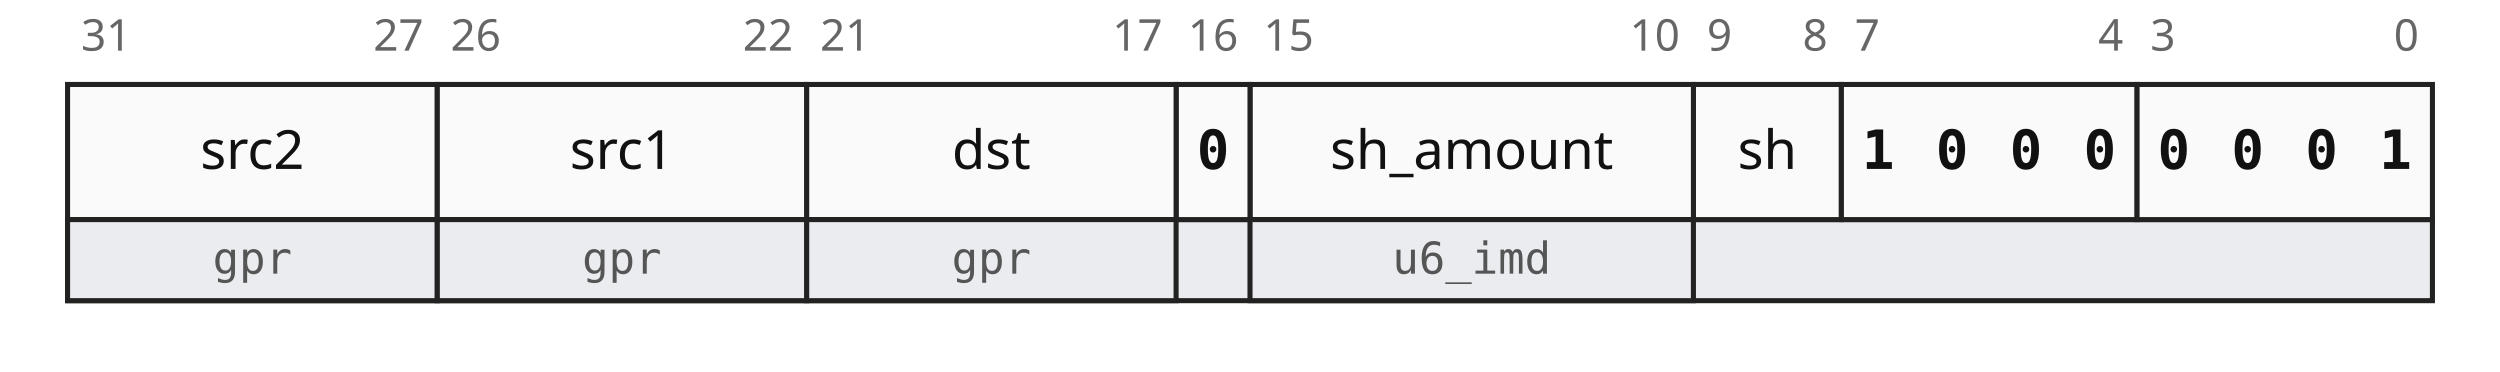
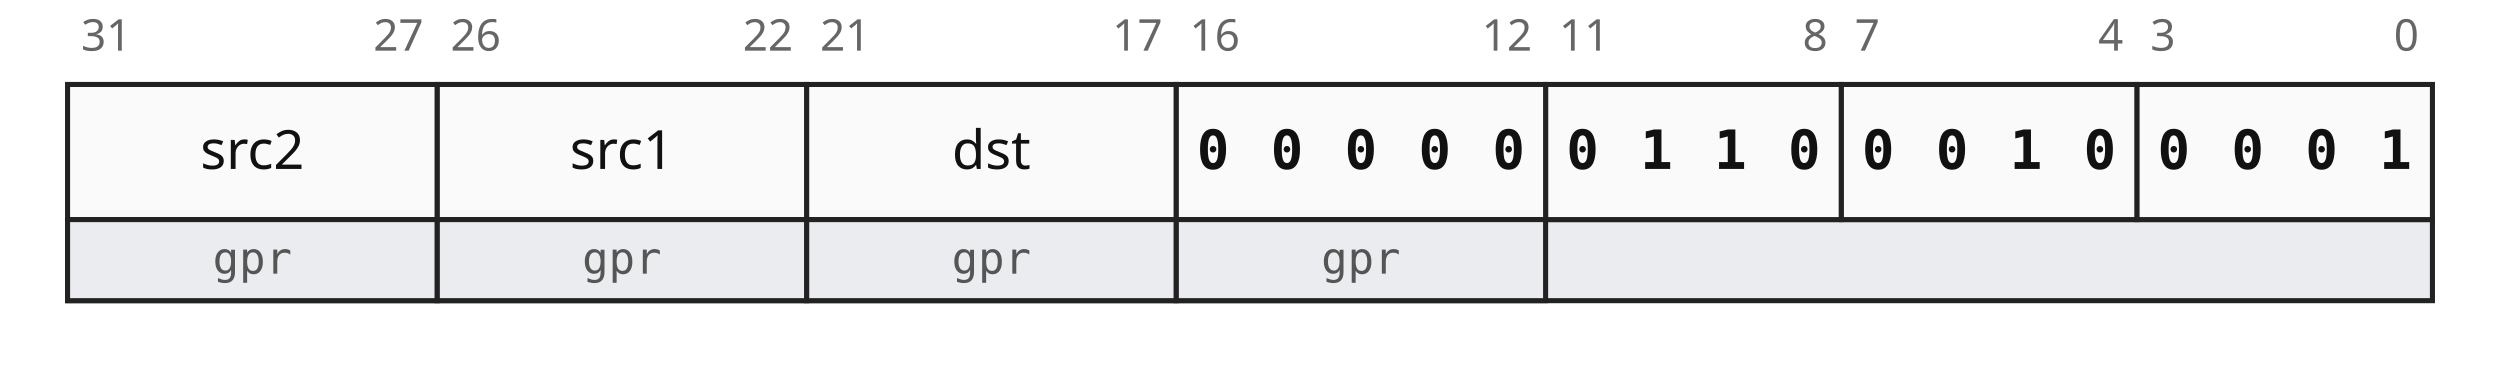
<svg xmlns="http://www.w3.org/2000/svg" width="100%" height="110" viewBox="-20 0 740 110">
  <style>
      /* Light Mode Styles */
      .bit-idx { font-family: sans-serif; font-size: 13px; fill: #666; }
      .content-fixed { font-family: monospace; font-size: 16px; font-weight: bold; text-anchor: middle; fill: #111; }
      .content-var { font-family: sans-serif; font-size: 16px; text-anchor: middle; fill: #111; }
      .field-type { font-family: monospace; font-size: 13px; text-anchor: middle; fill: #555; }
      
      .box-line { stroke: #222; stroke-width: 1.5; fill: #fafafa; }
      /* Second row background (slightly shaded) */
      .box-type { stroke: #222; stroke-width: 1.5; fill: #eaecef; } 
      
      /* Dark Mode Overrides */
      @media (prefers-color-scheme: dark) {
        .bit-idx { fill: #a0a0a0; }
        .content-fixed { fill: #e0e0e0; }
        .content-var { fill: #e0e0e0; }
        .field-type { fill: #a0a0a0; }
        
        .box-line { stroke: #a0a0a0; fill: #1e1e1e; }
        .box-type { stroke: #a0a0a0; fill: #2d3136; }
      }
    </style>
  <rect x="0" y="65" width="700" height="24" class="box-type" />
  <rect x="612.5" y="25" width="87.5" height="40" class="box-line" />
  <text x="616.5" y="15" text-anchor="start" class="bit-idx">3</text>
  <text x="696" y="15" text-anchor="end" class="bit-idx">0</text>
  <text x="623.438" y="50" class="content-fixed">0</text>
  <text x="645.312" y="50" class="content-fixed">0</text>
  <text x="667.188" y="50" class="content-fixed">0</text>
  <text x="689.062" y="50" class="content-fixed">1</text>
  <rect x="525" y="25" width="87.5" height="40" class="box-line" />
  <text x="529" y="15" text-anchor="start" class="bit-idx">7</text>
  <text x="608.5" y="15" text-anchor="end" class="bit-idx">4</text>
-   <text x="535.938" y="50" class="content-fixed">1</text>
+   <text x="535.938" y="50" class="content-fixed">0</text>
  <text x="557.812" y="50" class="content-fixed">0</text>
-   <text x="579.688" y="50" class="content-fixed">0</text>
+   <text x="579.688" y="50" class="content-fixed">1</text>
  <text x="601.562" y="50" class="content-fixed">0</text>
-   <rect x="481.25" y="25" width="43.75" height="40" class="box-line" />
-   <text x="485.25" y="15" text-anchor="start" class="bit-idx">9</text>
+   <rect x="437.5" y="25" width="87.5" height="40" class="box-line" />
+   <text x="441.5" y="15" text-anchor="start" class="bit-idx">11</text>
  <text x="521" y="15" text-anchor="end" class="bit-idx">8</text>
-   <text x="503.125" y="50" class="content-var">sh</text>
-   <rect x="350" y="25" width="131.25" height="40" class="box-line" />
-   <text x="354" y="15" text-anchor="start" class="bit-idx">15</text>
-   <text x="477.25" y="15" text-anchor="end" class="bit-idx">10</text>
-   <text x="415.625" y="50" class="content-var">sh_amount</text>
-   <rect x="350" y="65" width="131.25" height="24" class="box-type" />
-   <text x="415.625" y="81" class="field-type">u6_imd</text>
-   <rect x="328.125" y="25" width="21.875" height="40" class="box-line" />
-   <text x="339.062" y="15" text-anchor="middle" class="bit-idx">16</text>
+   <text x="448.438" y="50" class="content-fixed">0</text>
+   <text x="470.312" y="50" class="content-fixed">1</text>
+   <text x="492.188" y="50" class="content-fixed">1</text>
+   <text x="514.062" y="50" class="content-fixed">0</text>
+   <rect x="328.125" y="25" width="109.375" height="40" class="box-line" />
+   <text x="332.125" y="15" text-anchor="start" class="bit-idx">16</text>
+   <text x="433.5" y="15" text-anchor="end" class="bit-idx">12</text>
  <text x="339.062" y="50" class="content-fixed">0</text>
+   <text x="360.938" y="50" class="content-fixed">0</text>
+   <text x="382.812" y="50" class="content-fixed">0</text>
+   <text x="404.688" y="50" class="content-fixed">0</text>
+   <text x="426.562" y="50" class="content-fixed">0</text>
+   <rect x="328.125" y="65" width="109.375" height="24" class="box-type" />
+   <text x="382.812" y="81" class="field-type">gpr</text>
  <rect x="218.75" y="25" width="109.375" height="40" class="box-line" />
  <text x="222.75" y="15" text-anchor="start" class="bit-idx">21</text>
  <text x="324.125" y="15" text-anchor="end" class="bit-idx">17</text>
  <text x="273.438" y="50" class="content-var">dst</text>
  <rect x="218.75" y="65" width="109.375" height="24" class="box-type" />
  <text x="273.438" y="81" class="field-type">gpr</text>
  <rect x="109.375" y="25" width="109.375" height="40" class="box-line" />
  <text x="113.375" y="15" text-anchor="start" class="bit-idx">26</text>
  <text x="214.75" y="15" text-anchor="end" class="bit-idx">22</text>
  <text x="164.062" y="50" class="content-var">src1</text>
  <rect x="109.375" y="65" width="109.375" height="24" class="box-type" />
  <text x="164.062" y="81" class="field-type">gpr</text>
  <rect x="0" y="25" width="109.375" height="40" class="box-line" />
  <text x="4" y="15" text-anchor="start" class="bit-idx">31</text>
  <text x="105.375" y="15" text-anchor="end" class="bit-idx">27</text>
  <text x="54.688" y="50" class="content-var">src2</text>
  <rect x="0" y="65" width="109.375" height="24" class="box-type" />
  <text x="54.688" y="81" class="field-type">gpr</text>
</svg>
